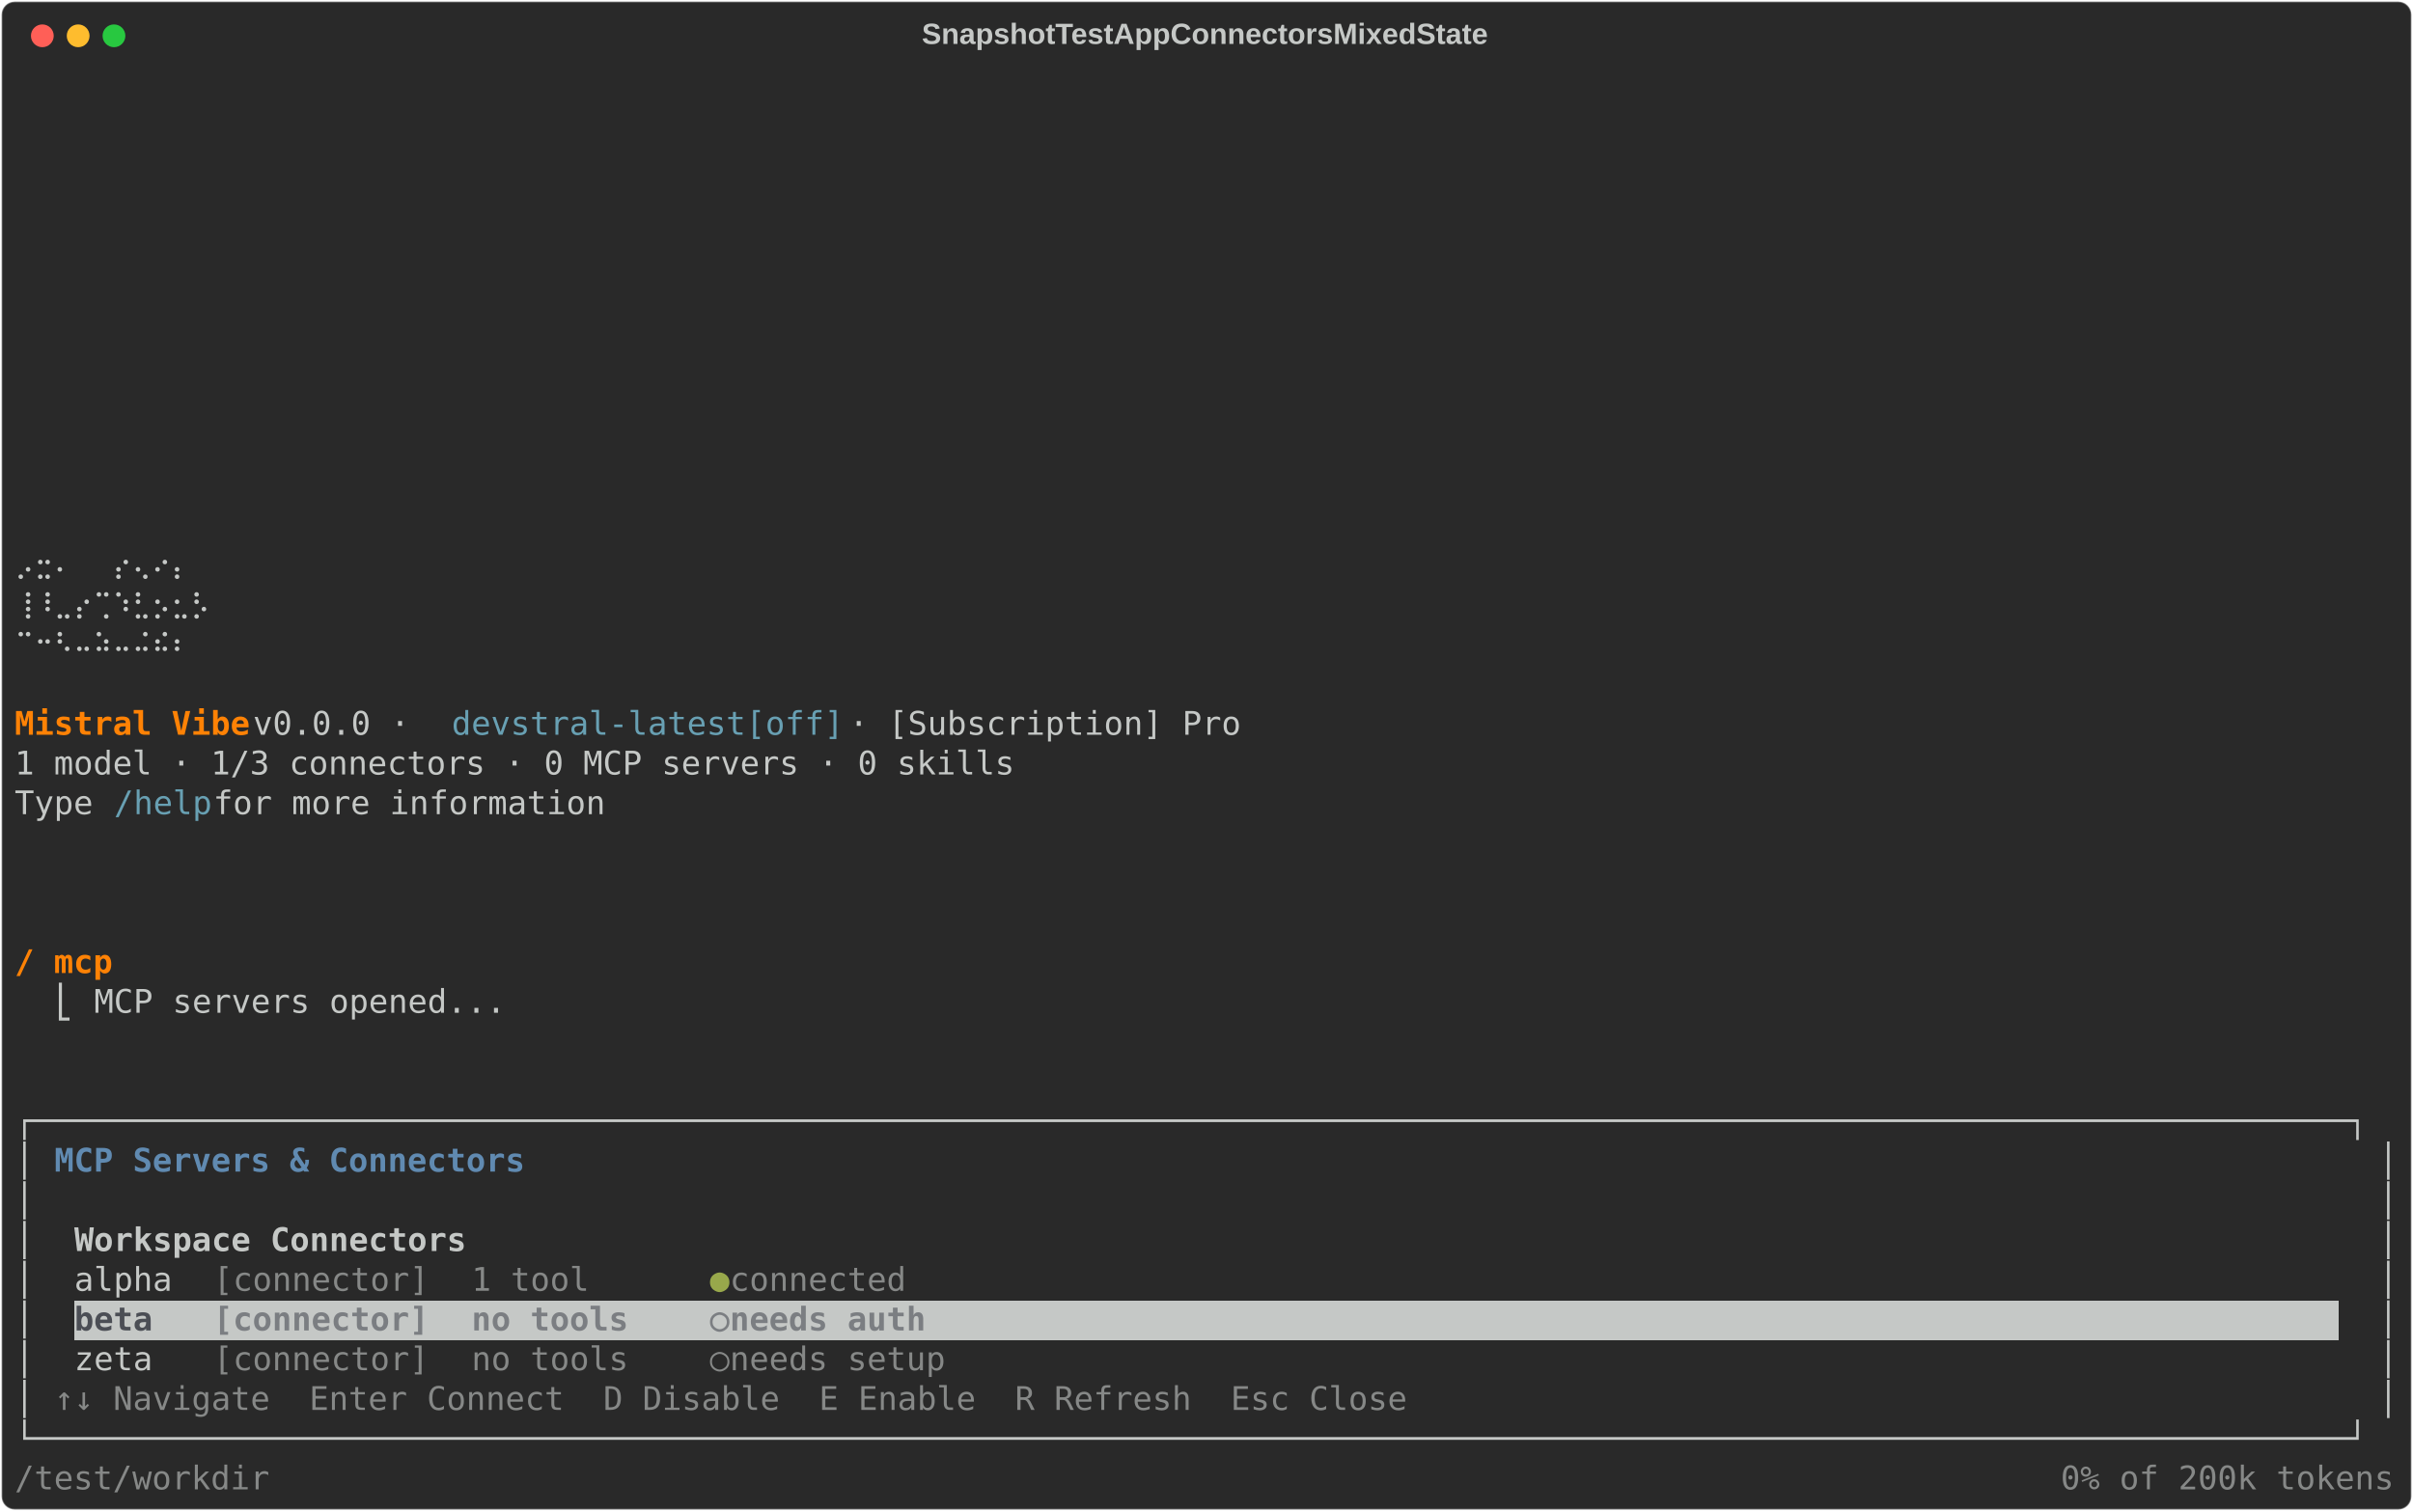
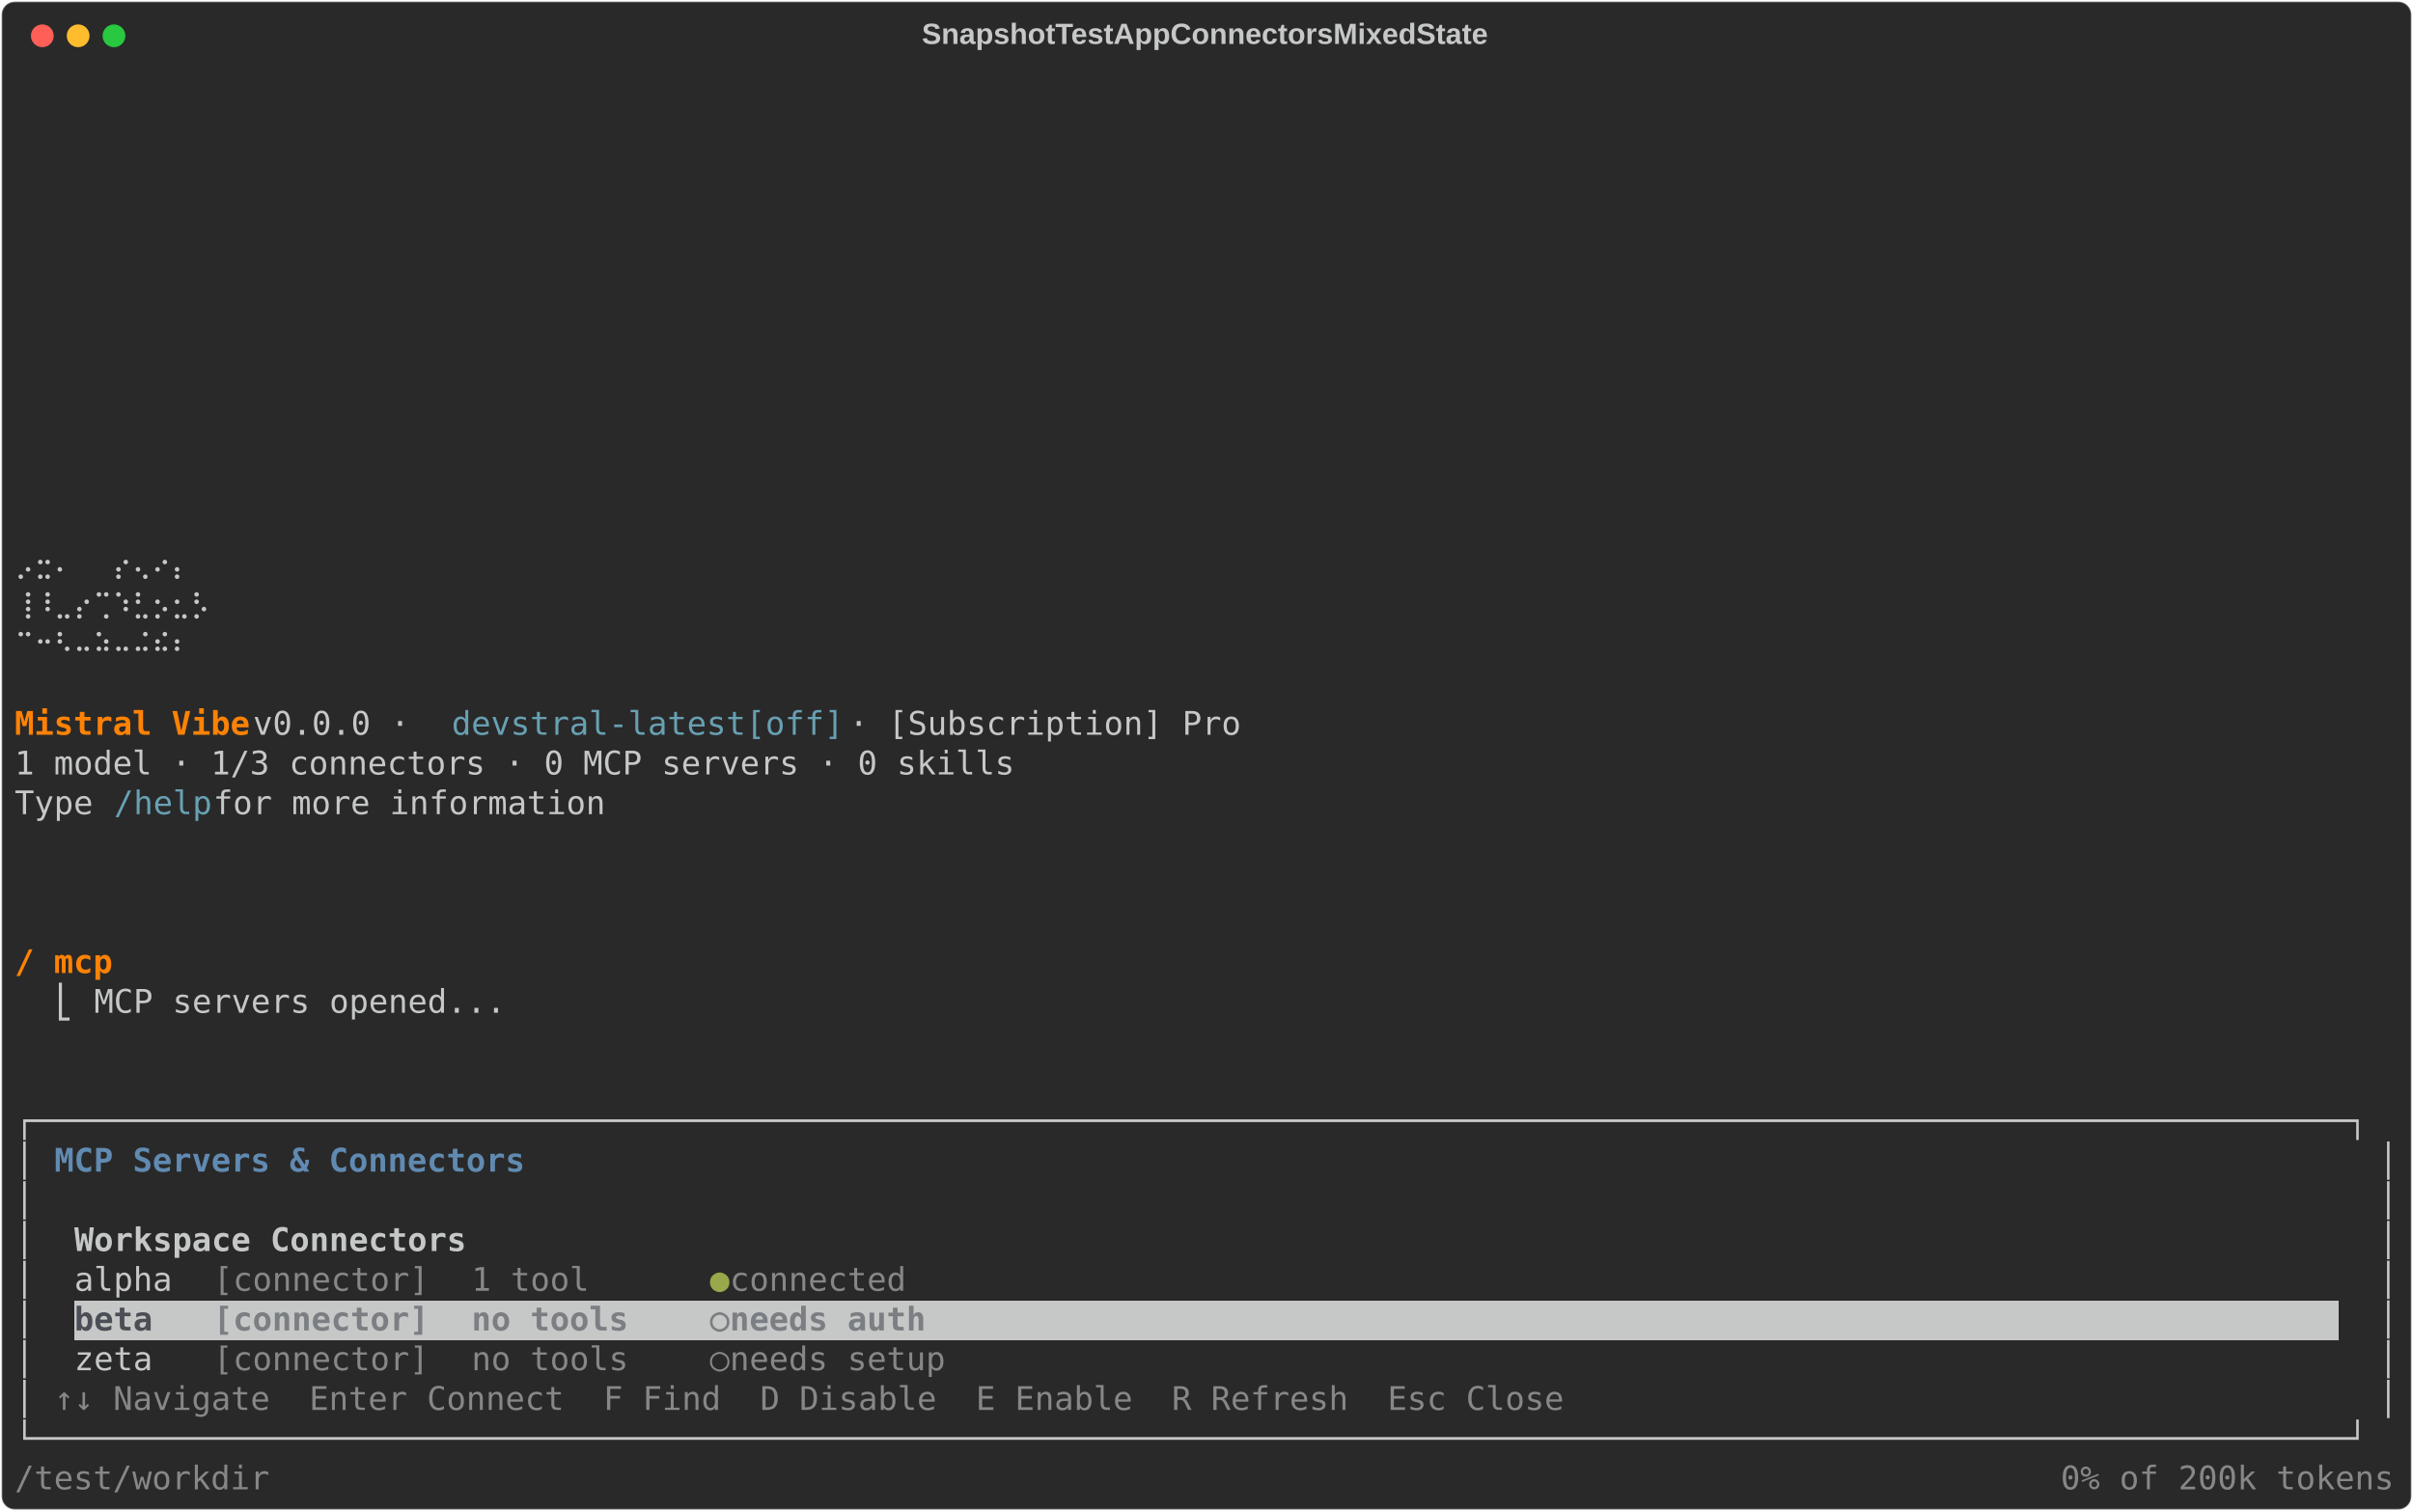
<svg xmlns="http://www.w3.org/2000/svg" class="rich-terminal" viewBox="0 0 1482 928.4">
  <style>

    @font-face {
        font-family: "Fira Code";
        src: local("FiraCode-Regular"),
                url("https://cdnjs.cloudflare.com/ajax/libs/firacode/6.2.0/woff2/FiraCode-Regular.woff2") format("woff2"),
                url("https://cdnjs.cloudflare.com/ajax/libs/firacode/6.2.0/woff/FiraCode-Regular.woff") format("woff");
        font-style: normal;
        font-weight: 400;
    }
    @font-face {
        font-family: "Fira Code";
        src: local("FiraCode-Bold"),
                url("https://cdnjs.cloudflare.com/ajax/libs/firacode/6.2.0/woff2/FiraCode-Bold.woff2") format("woff2"),
                url("https://cdnjs.cloudflare.com/ajax/libs/firacode/6.2.0/woff/FiraCode-Bold.woff") format("woff");
        font-style: bold;
        font-weight: 700;
    }

    .terminal-matrix {
        font-family: Fira Code, monospace;
        font-size: 20px;
        line-height: 24.4px;
        font-variant-east-asian: full-width;
    }

    .terminal-title {
        font-size: 18px;
        font-weight: bold;
        font-family: arial;
    }

    .terminal-r1 { fill: #c5c8c6 }
.terminal-r2 { fill: #ff8205;font-weight: bold }
.terminal-r3 { fill: #68a0b3 }
.terminal-r4 { fill: #608ab1;font-weight: bold }
- .terminal-r5 { fill: #c5c8c6;font-weight: bold }
- .terminal-r6 { fill: #868887 }
+ .terminal-r5 { fill: #868887 }
+ .terminal-r6 { fill: #c5c8c6;font-weight: bold }
.terminal-r7 { fill: #98a84b }
.terminal-r8 { fill: #4b4e55;font-weight: bold }
.terminal-r9 { fill: #7b7e82;font-weight: bold }
    </style>
  <defs>
    <clipPath id="terminal-clip-terminal">
      <rect x="0" y="0" width="1463.0" height="877.4" />
    </clipPath>
    <clipPath id="terminal-line-0">
      <rect x="0" y="1.5" width="1464" height="24.65" />
    </clipPath>
    <clipPath id="terminal-line-1">
      <rect x="0" y="25.9" width="1464" height="24.65" />
    </clipPath>
    <clipPath id="terminal-line-2">
      <rect x="0" y="50.3" width="1464" height="24.65" />
    </clipPath>
    <clipPath id="terminal-line-3">
      <rect x="0" y="74.7" width="1464" height="24.65" />
    </clipPath>
    <clipPath id="terminal-line-4">
      <rect x="0" y="99.1" width="1464" height="24.65" />
    </clipPath>
    <clipPath id="terminal-line-5">
      <rect x="0" y="123.5" width="1464" height="24.65" />
    </clipPath>
    <clipPath id="terminal-line-6">
      <rect x="0" y="147.9" width="1464" height="24.65" />
    </clipPath>
    <clipPath id="terminal-line-7">
      <rect x="0" y="172.3" width="1464" height="24.65" />
    </clipPath>
    <clipPath id="terminal-line-8">
      <rect x="0" y="196.7" width="1464" height="24.65" />
    </clipPath>
    <clipPath id="terminal-line-9">
      <rect x="0" y="221.1" width="1464" height="24.65" />
    </clipPath>
    <clipPath id="terminal-line-10">
      <rect x="0" y="245.5" width="1464" height="24.65" />
    </clipPath>
    <clipPath id="terminal-line-11">
      <rect x="0" y="269.9" width="1464" height="24.65" />
    </clipPath>
    <clipPath id="terminal-line-12">
      <rect x="0" y="294.3" width="1464" height="24.65" />
    </clipPath>
    <clipPath id="terminal-line-13">
      <rect x="0" y="318.7" width="1464" height="24.65" />
    </clipPath>
    <clipPath id="terminal-line-14">
      <rect x="0" y="343.1" width="1464" height="24.65" />
    </clipPath>
    <clipPath id="terminal-line-15">
      <rect x="0" y="367.5" width="1464" height="24.65" />
    </clipPath>
    <clipPath id="terminal-line-16">
      <rect x="0" y="391.9" width="1464" height="24.65" />
    </clipPath>
    <clipPath id="terminal-line-17">
      <rect x="0" y="416.3" width="1464" height="24.65" />
    </clipPath>
    <clipPath id="terminal-line-18">
      <rect x="0" y="440.7" width="1464" height="24.65" />
    </clipPath>
    <clipPath id="terminal-line-19">
      <rect x="0" y="465.1" width="1464" height="24.65" />
    </clipPath>
    <clipPath id="terminal-line-20">
      <rect x="0" y="489.5" width="1464" height="24.65" />
    </clipPath>
    <clipPath id="terminal-line-21">
      <rect x="0" y="513.9" width="1464" height="24.65" />
    </clipPath>
    <clipPath id="terminal-line-22">
      <rect x="0" y="538.3" width="1464" height="24.65" />
    </clipPath>
    <clipPath id="terminal-line-23">
      <rect x="0" y="562.7" width="1464" height="24.65" />
    </clipPath>
    <clipPath id="terminal-line-24">
      <rect x="0" y="587.1" width="1464" height="24.65" />
    </clipPath>
    <clipPath id="terminal-line-25">
      <rect x="0" y="611.5" width="1464" height="24.65" />
    </clipPath>
    <clipPath id="terminal-line-26">
      <rect x="0" y="635.9" width="1464" height="24.65" />
    </clipPath>
    <clipPath id="terminal-line-27">
      <rect x="0" y="660.3" width="1464" height="24.65" />
    </clipPath>
    <clipPath id="terminal-line-28">
      <rect x="0" y="684.7" width="1464" height="24.65" />
    </clipPath>
    <clipPath id="terminal-line-29">
      <rect x="0" y="709.1" width="1464" height="24.65" />
    </clipPath>
    <clipPath id="terminal-line-30">
      <rect x="0" y="733.5" width="1464" height="24.65" />
    </clipPath>
    <clipPath id="terminal-line-31">
      <rect x="0" y="757.9" width="1464" height="24.65" />
    </clipPath>
    <clipPath id="terminal-line-32">
      <rect x="0" y="782.3" width="1464" height="24.65" />
    </clipPath>
    <clipPath id="terminal-line-33">
      <rect x="0" y="806.7" width="1464" height="24.65" />
    </clipPath>
    <clipPath id="terminal-line-34">
      <rect x="0" y="831.1" width="1464" height="24.65" />
    </clipPath>
  </defs>
  <rect fill="#292929" stroke="rgba(255,255,255,0.35)" stroke-width="1" x="1" y="1" width="1480" height="926.4" rx="8" />
  <text class="terminal-title" fill="#c5c8c6" text-anchor="middle" x="740" y="27">SnapshotTestAppConnectorsMixedState</text>
  <g transform="translate(26,22)">
    <circle cx="0" cy="0" r="7" fill="#ff5f57" />
    <circle cx="22" cy="0" r="7" fill="#febc2e" />
    <circle cx="44" cy="0" r="7" fill="#28c840" />
  </g>
  <g transform="translate(9, 41)" clip-path="url(#terminal-clip-terminal)">
    <rect fill="#c5c8c6" x="36.6" y="757.9" width="85.4" height="24.65" shape-rendering="crispEdges" />
    <rect fill="#c5c8c6" x="122" y="757.9" width="158.6" height="24.65" shape-rendering="crispEdges" />
    <rect fill="#c5c8c6" x="280.6" y="757.9" width="122" height="24.65" shape-rendering="crispEdges" />
    <rect fill="#c5c8c6" x="402.6" y="757.9" width="24.4" height="24.65" shape-rendering="crispEdges" />
    <rect fill="#c5c8c6" x="427" y="757.9" width="12.2" height="24.65" shape-rendering="crispEdges" />
    <rect fill="#c5c8c6" x="439.2" y="757.9" width="134.2" height="24.65" shape-rendering="crispEdges" />
    <rect fill="#c5c8c6" x="573.4" y="757.9" width="854" height="24.65" shape-rendering="crispEdges" />
    <g class="terminal-matrix">
      <text class="terminal-r1" x="1464" y="20" textLength="12.2" clip-path="url(#terminal-line-0)">
</text>
      <text class="terminal-r1" x="1464" y="44.4" textLength="12.2" clip-path="url(#terminal-line-1)">
</text>
      <text class="terminal-r1" x="1464" y="68.8" textLength="12.2" clip-path="url(#terminal-line-2)">
</text>
      <text class="terminal-r1" x="1464" y="93.2" textLength="12.2" clip-path="url(#terminal-line-3)">
</text>
      <text class="terminal-r1" x="1464" y="117.6" textLength="12.2" clip-path="url(#terminal-line-4)">
</text>
      <text class="terminal-r1" x="1464" y="142" textLength="12.2" clip-path="url(#terminal-line-5)">
</text>
      <text class="terminal-r1" x="1464" y="166.4" textLength="12.2" clip-path="url(#terminal-line-6)">
</text>
      <text class="terminal-r1" x="1464" y="190.8" textLength="12.2" clip-path="url(#terminal-line-7)">
</text>
      <text class="terminal-r1" x="1464" y="215.2" textLength="12.2" clip-path="url(#terminal-line-8)">
</text>
      <text class="terminal-r1" x="1464" y="239.6" textLength="12.2" clip-path="url(#terminal-line-9)">
</text>
      <text class="terminal-r1" x="1464" y="264" textLength="12.2" clip-path="url(#terminal-line-10)">
</text>
      <text class="terminal-r1" x="1464" y="288.4" textLength="12.2" clip-path="url(#terminal-line-11)">
</text>
      <text class="terminal-r1" x="0" y="312.8" textLength="134.2" clip-path="url(#terminal-line-12)">  ⡠⣒⠄  ⡔⢄⠔⡄</text>
      <text class="terminal-r1" x="1464" y="312.8" textLength="12.2" clip-path="url(#terminal-line-12)">
</text>
      <text class="terminal-r1" x="0" y="337.2" textLength="134.2" clip-path="url(#terminal-line-13)"> ⢸⠸⣀⡔⢉⠱⣃⡢⣂⡣</text>
      <text class="terminal-r1" x="1464" y="337.2" textLength="12.2" clip-path="url(#terminal-line-13)">
</text>
      <text class="terminal-r1" x="0" y="361.6" textLength="134.2" clip-path="url(#terminal-line-14)">  ⠉⠒⠣⠤⠵⠤⠬⠮⠆</text>
      <text class="terminal-r1" x="1464" y="361.6" textLength="12.2" clip-path="url(#terminal-line-14)">
</text>
      <text class="terminal-r1" x="1464" y="386" textLength="12.2" clip-path="url(#terminal-line-15)">
</text>
      <text class="terminal-r2" x="0" y="410.4" textLength="146.4" clip-path="url(#terminal-line-16)">Mistral Vibe</text>
      <text class="terminal-r1" x="146.4" y="410.4" textLength="122" clip-path="url(#terminal-line-16)"> v0.0.0 · </text>
      <text class="terminal-r3" x="268.4" y="410.4" textLength="244" clip-path="url(#terminal-line-16)">devstral-latest[off]</text>
      <text class="terminal-r1" x="512.4" y="410.4" textLength="256.2" clip-path="url(#terminal-line-16)"> · [Subscription] Pro</text>
      <text class="terminal-r1" x="1464" y="410.4" textLength="12.2" clip-path="url(#terminal-line-16)">
</text>
      <text class="terminal-r1" x="0" y="434.8" textLength="622.2" clip-path="url(#terminal-line-17)">1 model · 1/3 connectors · 0 MCP servers · 0 skills</text>
      <text class="terminal-r1" x="1464" y="434.8" textLength="12.2" clip-path="url(#terminal-line-17)">
</text>
      <text class="terminal-r1" x="0" y="459.2" textLength="61" clip-path="url(#terminal-line-18)">Type </text>
      <text class="terminal-r3" x="61" y="459.2" textLength="61" clip-path="url(#terminal-line-18)">/help</text>
      <text class="terminal-r1" x="122" y="459.2" textLength="256.2" clip-path="url(#terminal-line-18)"> for more information</text>
      <text class="terminal-r1" x="1464" y="459.2" textLength="12.2" clip-path="url(#terminal-line-18)">
</text>
      <text class="terminal-r1" x="1464" y="483.6" textLength="12.2" clip-path="url(#terminal-line-19)">
</text>
      <text class="terminal-r1" x="1464" y="508" textLength="12.2" clip-path="url(#terminal-line-20)">
</text>
      <text class="terminal-r1" x="1464" y="532.4" textLength="12.2" clip-path="url(#terminal-line-21)">
</text>
      <text class="terminal-r2" x="0" y="556.8" textLength="61" clip-path="url(#terminal-line-22)">/ mcp</text>
      <text class="terminal-r1" x="1464" y="556.8" textLength="12.2" clip-path="url(#terminal-line-22)">
</text>
      <text class="terminal-r1" x="24.4" y="581.2" textLength="12.2" clip-path="url(#terminal-line-23)">⎣</text>
      <text class="terminal-r1" x="48.8" y="581.2" textLength="256.2" clip-path="url(#terminal-line-23)">MCP servers opened...</text>
      <text class="terminal-r1" x="1464" y="581.2" textLength="12.2" clip-path="url(#terminal-line-23)">
</text>
      <text class="terminal-r1" x="1464" y="605.6" textLength="12.2" clip-path="url(#terminal-line-24)">
</text>
      <text class="terminal-r1" x="1464" y="630" textLength="12.2" clip-path="url(#terminal-line-25)">
</text>
      <text class="terminal-r1" x="0" y="654.4" textLength="1464" clip-path="url(#terminal-line-26)">┌──────────────────────────────────────────────────────────────────────────────────────────────────────────────────────┐</text>
      <text class="terminal-r1" x="1464" y="654.4" textLength="12.2" clip-path="url(#terminal-line-26)">
</text>
      <text class="terminal-r1" x="0" y="678.8" textLength="12.2" clip-path="url(#terminal-line-27)">│</text>
      <text class="terminal-r4" x="24.4" y="678.8" textLength="292.8" clip-path="url(#terminal-line-27)">MCP Servers &amp; Connectors</text>
      <text class="terminal-r1" x="1451.8" y="678.8" textLength="12.2" clip-path="url(#terminal-line-27)">│</text>
      <text class="terminal-r1" x="1464" y="678.8" textLength="12.2" clip-path="url(#terminal-line-27)">
</text>
      <text class="terminal-r1" x="0" y="703.2" textLength="12.2" clip-path="url(#terminal-line-28)">│</text>
      <text class="terminal-r1" x="1451.8" y="703.2" textLength="12.2" clip-path="url(#terminal-line-28)">│</text>
      <text class="terminal-r1" x="1464" y="703.2" textLength="12.2" clip-path="url(#terminal-line-28)">
</text>
      <text class="terminal-r1" x="0" y="727.6" textLength="12.2" clip-path="url(#terminal-line-29)">│</text>
-       <text class="terminal-r5" x="36.6" y="727.6" textLength="244" clip-path="url(#terminal-line-29)">Workspace Connectors</text>
+       <text class="terminal-r6" x="36.6" y="727.6" textLength="244" clip-path="url(#terminal-line-29)">Workspace Connectors</text>
      <text class="terminal-r1" x="1451.8" y="727.6" textLength="12.2" clip-path="url(#terminal-line-29)">│</text>
      <text class="terminal-r1" x="1464" y="727.6" textLength="12.2" clip-path="url(#terminal-line-29)">
</text>
      <text class="terminal-r1" x="0" y="752" textLength="12.2" clip-path="url(#terminal-line-30)">│</text>
      <text class="terminal-r1" x="36.6" y="752" textLength="85.4" clip-path="url(#terminal-line-30)">  alpha</text>
-       <text class="terminal-r6" x="122" y="752" textLength="158.6" clip-path="url(#terminal-line-30)">  [connector]</text>
-       <text class="terminal-r6" x="280.6" y="752" textLength="122" clip-path="url(#terminal-line-30)">  1 tool  </text>
+       <text class="terminal-r5" x="122" y="752" textLength="158.6" clip-path="url(#terminal-line-30)">  [connector]</text>
+       <text class="terminal-r5" x="280.6" y="752" textLength="122" clip-path="url(#terminal-line-30)">  1 tool  </text>
      <text class="terminal-r7" x="427" y="752" textLength="12.2" clip-path="url(#terminal-line-30)">●</text>
-       <text class="terminal-r6" x="439.2" y="752" textLength="122" clip-path="url(#terminal-line-30)"> connected</text>
+       <text class="terminal-r5" x="439.2" y="752" textLength="122" clip-path="url(#terminal-line-30)"> connected</text>
      <text class="terminal-r1" x="1451.8" y="752" textLength="12.2" clip-path="url(#terminal-line-30)">│</text>
      <text class="terminal-r1" x="1464" y="752" textLength="12.2" clip-path="url(#terminal-line-30)">
</text>
      <text class="terminal-r1" x="0" y="776.4" textLength="12.2" clip-path="url(#terminal-line-31)">│</text>
      <text class="terminal-r8" x="36.6" y="776.4" textLength="85.4" clip-path="url(#terminal-line-31)">  beta </text>
      <text class="terminal-r9" x="122" y="776.4" textLength="158.6" clip-path="url(#terminal-line-31)">  [connector]</text>
      <text class="terminal-r9" x="280.6" y="776.4" textLength="122" clip-path="url(#terminal-line-31)">  no tools</text>
      <text class="terminal-r9" x="427" y="776.4" textLength="12.2" clip-path="url(#terminal-line-31)">○</text>
      <text class="terminal-r9" x="439.2" y="776.4" textLength="134.2" clip-path="url(#terminal-line-31)"> needs auth</text>
      <text class="terminal-r1" x="1451.8" y="776.4" textLength="12.2" clip-path="url(#terminal-line-31)">│</text>
      <text class="terminal-r1" x="1464" y="776.4" textLength="12.2" clip-path="url(#terminal-line-31)">
</text>
      <text class="terminal-r1" x="0" y="800.8" textLength="12.2" clip-path="url(#terminal-line-32)">│</text>
      <text class="terminal-r1" x="36.6" y="800.8" textLength="85.4" clip-path="url(#terminal-line-32)">  zeta </text>
-       <text class="terminal-r6" x="122" y="800.8" textLength="158.6" clip-path="url(#terminal-line-32)">  [connector]</text>
-       <text class="terminal-r6" x="280.6" y="800.8" textLength="122" clip-path="url(#terminal-line-32)">  no tools</text>
-       <text class="terminal-r6" x="427" y="800.8" textLength="12.2" clip-path="url(#terminal-line-32)">○</text>
-       <text class="terminal-r6" x="439.2" y="800.8" textLength="146.4" clip-path="url(#terminal-line-32)"> needs setup</text>
+       <text class="terminal-r5" x="122" y="800.8" textLength="158.6" clip-path="url(#terminal-line-32)">  [connector]</text>
+       <text class="terminal-r5" x="280.6" y="800.8" textLength="122" clip-path="url(#terminal-line-32)">  no tools</text>
+       <text class="terminal-r5" x="427" y="800.8" textLength="12.2" clip-path="url(#terminal-line-32)">○</text>
+       <text class="terminal-r5" x="439.2" y="800.8" textLength="146.4" clip-path="url(#terminal-line-32)"> needs setup</text>
      <text class="terminal-r1" x="1451.8" y="800.8" textLength="12.2" clip-path="url(#terminal-line-32)">│</text>
      <text class="terminal-r1" x="1464" y="800.8" textLength="12.2" clip-path="url(#terminal-line-32)">
</text>
      <text class="terminal-r1" x="0" y="825.2" textLength="12.2" clip-path="url(#terminal-line-33)">│</text>
-       <text class="terminal-r6" x="24.4" y="825.2" textLength="841.8" clip-path="url(#terminal-line-33)">↑↓ Navigate  Enter Connect  D Disable  E Enable  R Refresh  Esc Close</text>
+       <text class="terminal-r5" x="24.4" y="825.2" textLength="939.4" clip-path="url(#terminal-line-33)">↑↓ Navigate  Enter Connect  F Find  D Disable  E Enable  R Refresh  Esc Close</text>
      <text class="terminal-r1" x="1451.8" y="825.2" textLength="12.2" clip-path="url(#terminal-line-33)">│</text>
      <text class="terminal-r1" x="1464" y="825.2" textLength="12.2" clip-path="url(#terminal-line-33)">
</text>
      <text class="terminal-r1" x="0" y="849.6" textLength="1464" clip-path="url(#terminal-line-34)">└──────────────────────────────────────────────────────────────────────────────────────────────────────────────────────┘</text>
      <text class="terminal-r1" x="1464" y="849.6" textLength="12.2" clip-path="url(#terminal-line-34)">
</text>
-       <text class="terminal-r6" x="0" y="874" textLength="158.6" clip-path="url(#terminal-line-35)">/test/workdir</text>
-       <text class="terminal-r6" x="1256.6" y="874" textLength="207.4" clip-path="url(#terminal-line-35)">0% of 200k tokens</text>
+       <text class="terminal-r5" x="0" y="874" textLength="158.6" clip-path="url(#terminal-line-35)">/test/workdir</text>
+       <text class="terminal-r5" x="1256.6" y="874" textLength="207.4" clip-path="url(#terminal-line-35)">0% of 200k tokens</text>
    </g>
  </g>
</svg>
